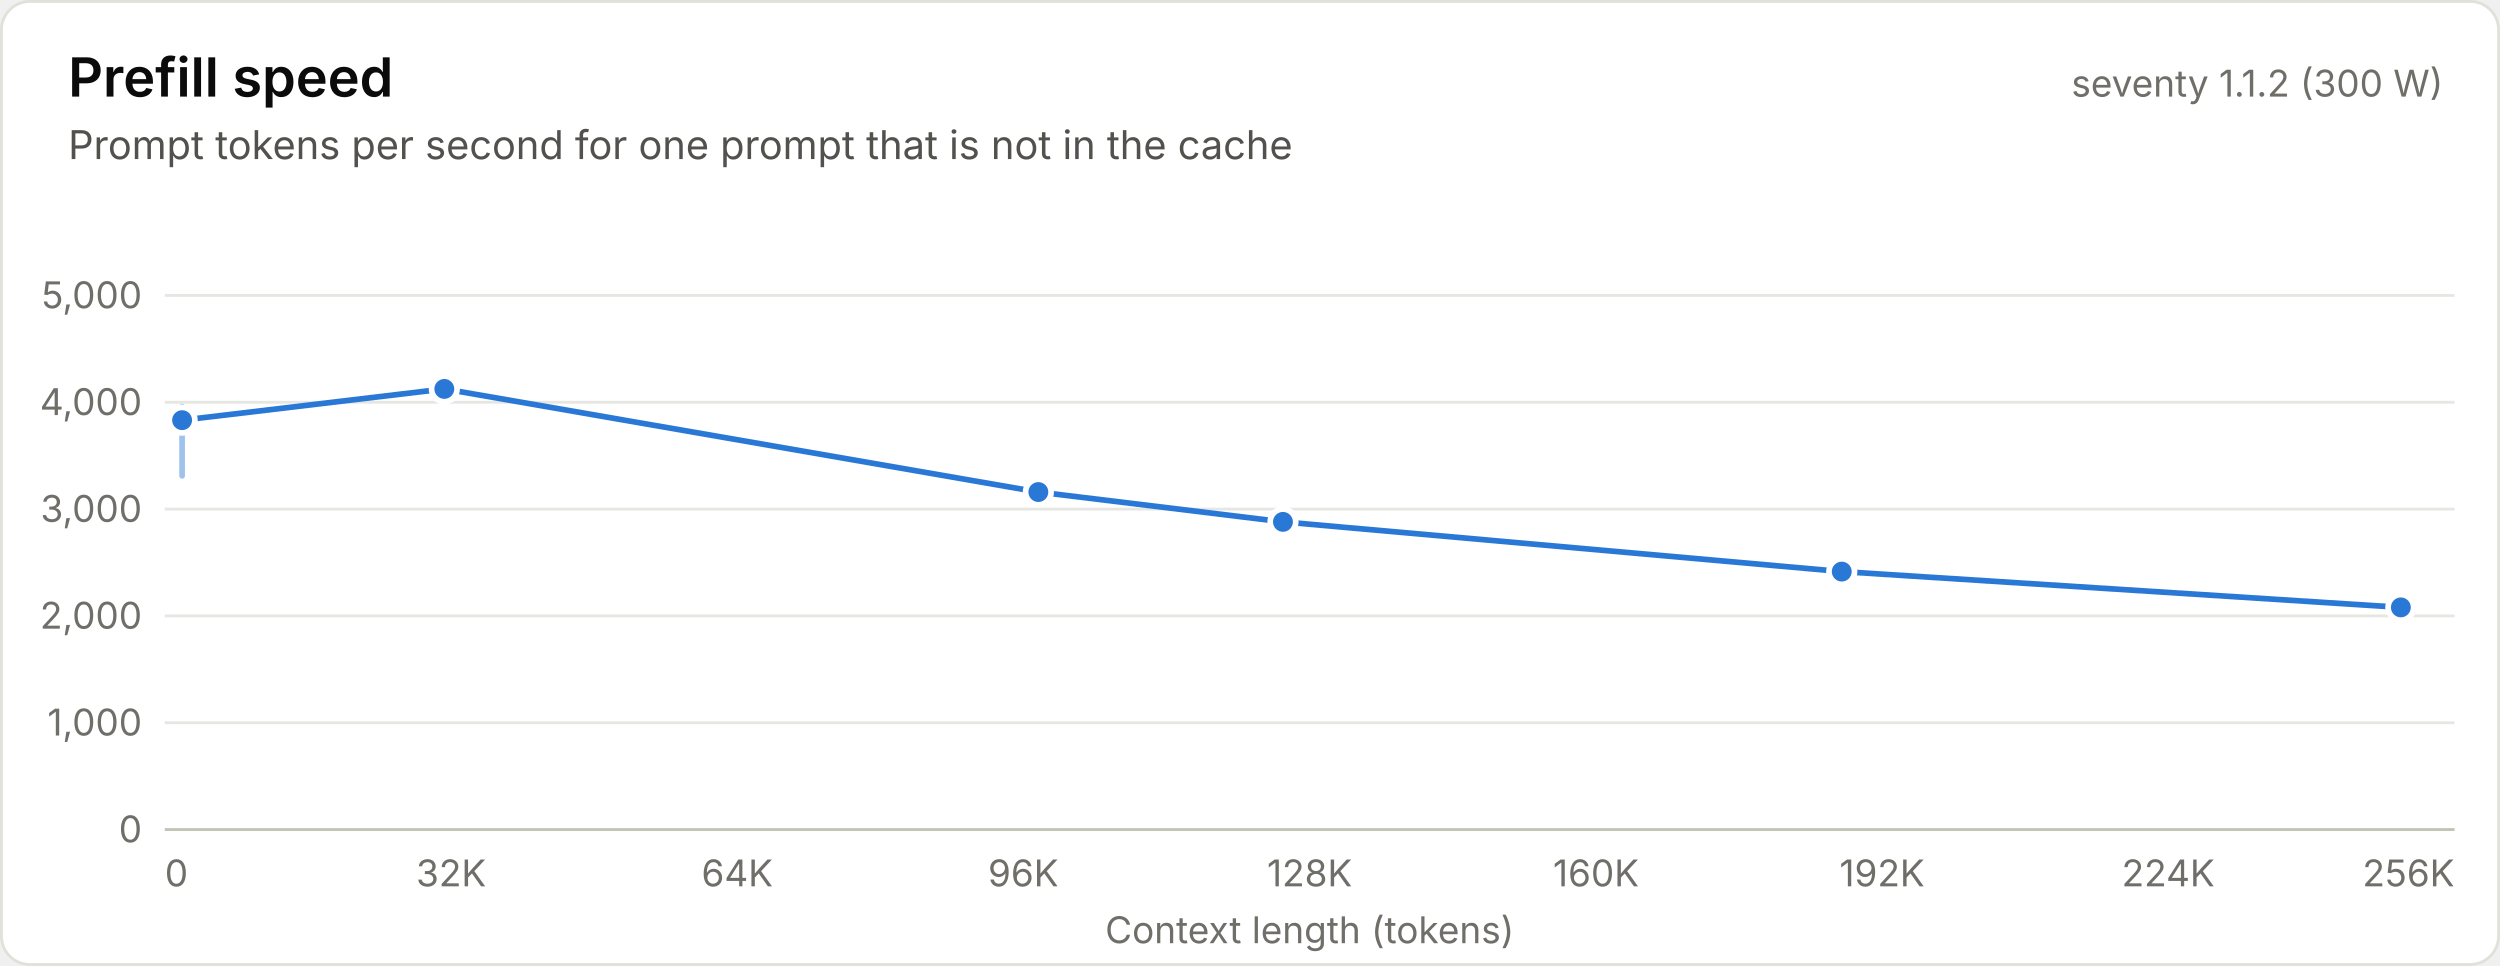
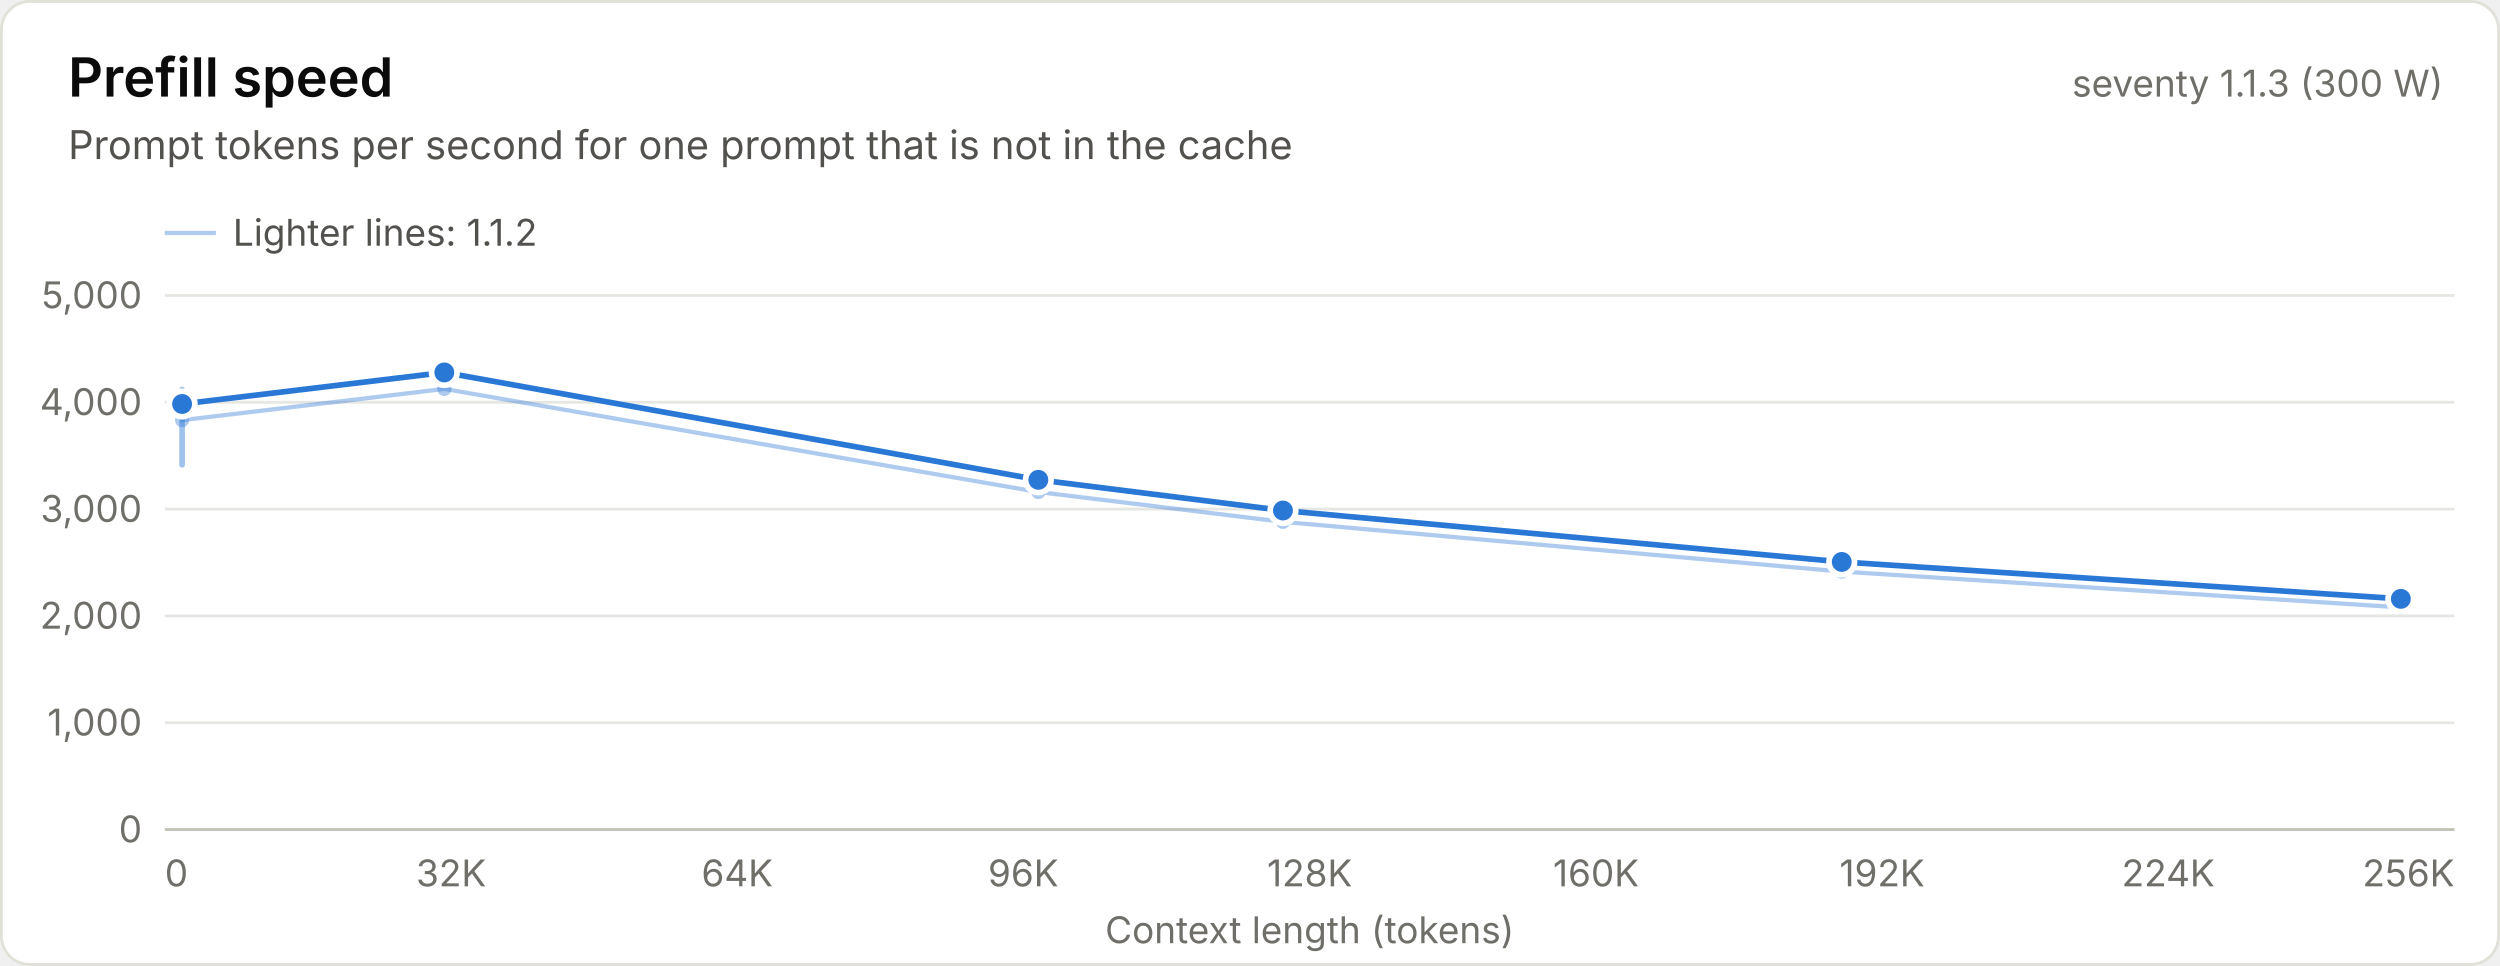
<svg xmlns="http://www.w3.org/2000/svg" viewBox="0 0 880 340" width="880" height="340" font-family="Inter, system-ui, -apple-system, 'Segoe UI', Helvetica, Arial, sans-serif" role="img" aria-label="Prefill speed">
  <rect x="0.5" y="0.5" width="879" height="339" rx="10" fill="#ffffff" stroke="#e1e0d9" />
  <text x="24.0" y="34.0" font-size="19" font-weight="600" fill="#0b0b0b" text-anchor="start">Prefill speed</text>
  <text x="24.0" y="56.0" font-size="14" font-weight="400" fill="#52514e" text-anchor="start">Prompt tokens per second for one prompt that is not in the cache</text>
-   <text x="860.0" y="34.0" font-size="13" font-weight="400" fill="#6f6e69" text-anchor="end">seventy 1.1.2 (300 W)</text>
+   <text x="860.0" y="34.0" font-size="13" font-weight="400" fill="#6f6e69" text-anchor="end">seventy 1.1.3 (300 W)</text>
  <line x1="58" x2="864" y1="292.0" y2="292.0" stroke="#c3c2b7" stroke-width="1" />
  <text x="50.0" y="296.5" font-size="13" font-weight="400" fill="#6f6e69" text-anchor="end">0</text>
  <line x1="58" x2="864" y1="254.4" y2="254.4" stroke="#e6e6e3" stroke-width="1" />
  <text x="50.0" y="258.9" font-size="13" font-weight="400" fill="#6f6e69" text-anchor="end">1,000</text>
  <line x1="58" x2="864" y1="216.8" y2="216.8" stroke="#e6e6e3" stroke-width="1" />
  <text x="50.0" y="221.3" font-size="13" font-weight="400" fill="#6f6e69" text-anchor="end">2,000</text>
  <line x1="58" x2="864" y1="179.2" y2="179.2" stroke="#e6e6e3" stroke-width="1" />
  <text x="50.0" y="183.7" font-size="13" font-weight="400" fill="#6f6e69" text-anchor="end">3,000</text>
  <line x1="58" x2="864" y1="141.6" y2="141.6" stroke="#e6e6e3" stroke-width="1" />
  <text x="50.0" y="146.1" font-size="13" font-weight="400" fill="#6f6e69" text-anchor="end">4,000</text>
  <line x1="58" x2="864" y1="104.0" y2="104.0" stroke="#e6e6e3" stroke-width="1" />
  <text x="50.0" y="108.5" font-size="13" font-weight="400" fill="#6f6e69" text-anchor="end">5,000</text>
  <text x="58.0" y="312.0" font-size="13" font-weight="400" fill="#6f6e69" text-anchor="start">0</text>
  <text x="158.8" y="312.0" font-size="13" font-weight="400" fill="#6f6e69" text-anchor="middle">32K</text>
  <text x="259.5" y="312.0" font-size="13" font-weight="400" fill="#6f6e69" text-anchor="middle">64K</text>
  <text x="360.2" y="312.0" font-size="13" font-weight="400" fill="#6f6e69" text-anchor="middle">96K</text>
  <text x="461.0" y="312.0" font-size="13" font-weight="400" fill="#6f6e69" text-anchor="middle">128K</text>
  <text x="561.8" y="312.0" font-size="13" font-weight="400" fill="#6f6e69" text-anchor="middle">160K</text>
  <text x="662.5" y="312.0" font-size="13" font-weight="400" fill="#6f6e69" text-anchor="middle">192K</text>
  <text x="763.2" y="312.0" font-size="13" font-weight="400" fill="#6f6e69" text-anchor="middle">224K</text>
  <text x="864.0" y="312.0" font-size="13" font-weight="400" fill="#6f6e69" text-anchor="end">256K</text>
  <text x="461.0" y="332.0" font-size="13" font-weight="400" fill="#6f6e69" text-anchor="middle">Context length (tokens)</text>
-   <polyline points="64.1,147.9 156.4,136.9 365.5,173.2 451.6,183.7 648.3,201.2 845.1,213.8" fill="none" stroke="#2a78d6" stroke-width="2" stroke-linejoin="round" stroke-linecap="round" />
-   <line x1="64.1" x2="64.1" y1="167.5" y2="143.1" stroke="#2a78d6" stroke-opacity="0.45" stroke-width="2" stroke-linecap="round" />
-   <circle cx="64.1" cy="147.9" r="4.5" fill="#2a78d6" stroke="#ffffff" stroke-width="2" />
-   <line x1="156.4" x2="156.4" y1="137.4" y2="136.4" stroke="#2a78d6" stroke-opacity="0.45" stroke-width="2" stroke-linecap="round" />
-   <circle cx="156.4" cy="136.9" r="4.5" fill="#2a78d6" stroke="#ffffff" stroke-width="2" />
-   <circle cx="365.5" cy="173.2" r="4.5" fill="#2a78d6" stroke="#ffffff" stroke-width="2" />
-   <circle cx="451.6" cy="183.7" r="4.5" fill="#2a78d6" stroke="#ffffff" stroke-width="2" />
-   <circle cx="648.3" cy="201.2" r="4.5" fill="#2a78d6" stroke="#ffffff" stroke-width="2" />
-   <circle cx="845.1" cy="213.8" r="4.5" fill="#2a78d6" stroke="#ffffff" stroke-width="2" />
+   <polyline points="64.1,147.9 156.4,136.9 365.5,173.2 451.6,183.7 648.3,201.2 845.1,213.8" fill="none" stroke="#2a78d6" stroke-opacity="0.38" stroke-width="1.5" stroke-linejoin="round" stroke-linecap="round" />
+   <circle cx="64.1" cy="147.9" r="2.5" fill="#2a78d6" fill-opacity="0.38" />
+   <circle cx="156.4" cy="136.9" r="2.5" fill="#2a78d6" fill-opacity="0.38" />
+   <circle cx="365.5" cy="173.2" r="2.5" fill="#2a78d6" fill-opacity="0.38" />
+   <circle cx="451.6" cy="183.7" r="2.5" fill="#2a78d6" fill-opacity="0.38" />
+   <circle cx="648.3" cy="201.2" r="2.5" fill="#2a78d6" fill-opacity="0.38" />
+   <circle cx="845.1" cy="213.8" r="2.5" fill="#2a78d6" fill-opacity="0.38" />
+   <polyline points="64.1,142.2 156.4,131.1 365.5,168.9 451.6,179.7 648.3,197.8 845.1,210.8" fill="none" stroke="#2a78d6" stroke-width="2" stroke-linejoin="round" stroke-linecap="round" />
+   <line x1="64.1" x2="64.1" y1="163.6" y2="137.1" stroke="#2a78d6" stroke-opacity="0.45" stroke-width="2" stroke-linecap="round" />
+   <circle cx="64.1" cy="142.2" r="4.5" fill="#2a78d6" stroke="#ffffff" stroke-width="2" />
+   <line x1="156.4" x2="156.4" y1="131.6" y2="130.6" stroke="#2a78d6" stroke-opacity="0.45" stroke-width="2" stroke-linecap="round" />
+   <circle cx="156.4" cy="131.1" r="4.5" fill="#2a78d6" stroke="#ffffff" stroke-width="2" />
+   <circle cx="365.5" cy="168.9" r="4.5" fill="#2a78d6" stroke="#ffffff" stroke-width="2" />
+   <circle cx="451.6" cy="179.7" r="4.5" fill="#2a78d6" stroke="#ffffff" stroke-width="2" />
+   <circle cx="648.3" cy="197.8" r="4.5" fill="#2a78d6" stroke="#ffffff" stroke-width="2" />
+   <circle cx="845.1" cy="210.8" r="4.5" fill="#2a78d6" stroke="#ffffff" stroke-width="2" />
+   <line x1="58" x2="76" y1="82" y2="82" stroke="#2a78d6" stroke-opacity="0.38" stroke-width="1.5" />
+   <text x="82.0" y="86.5" font-size="13" font-weight="400" fill="#52514e" text-anchor="start">Lighter lines: 1.1.2</text>
</svg>
